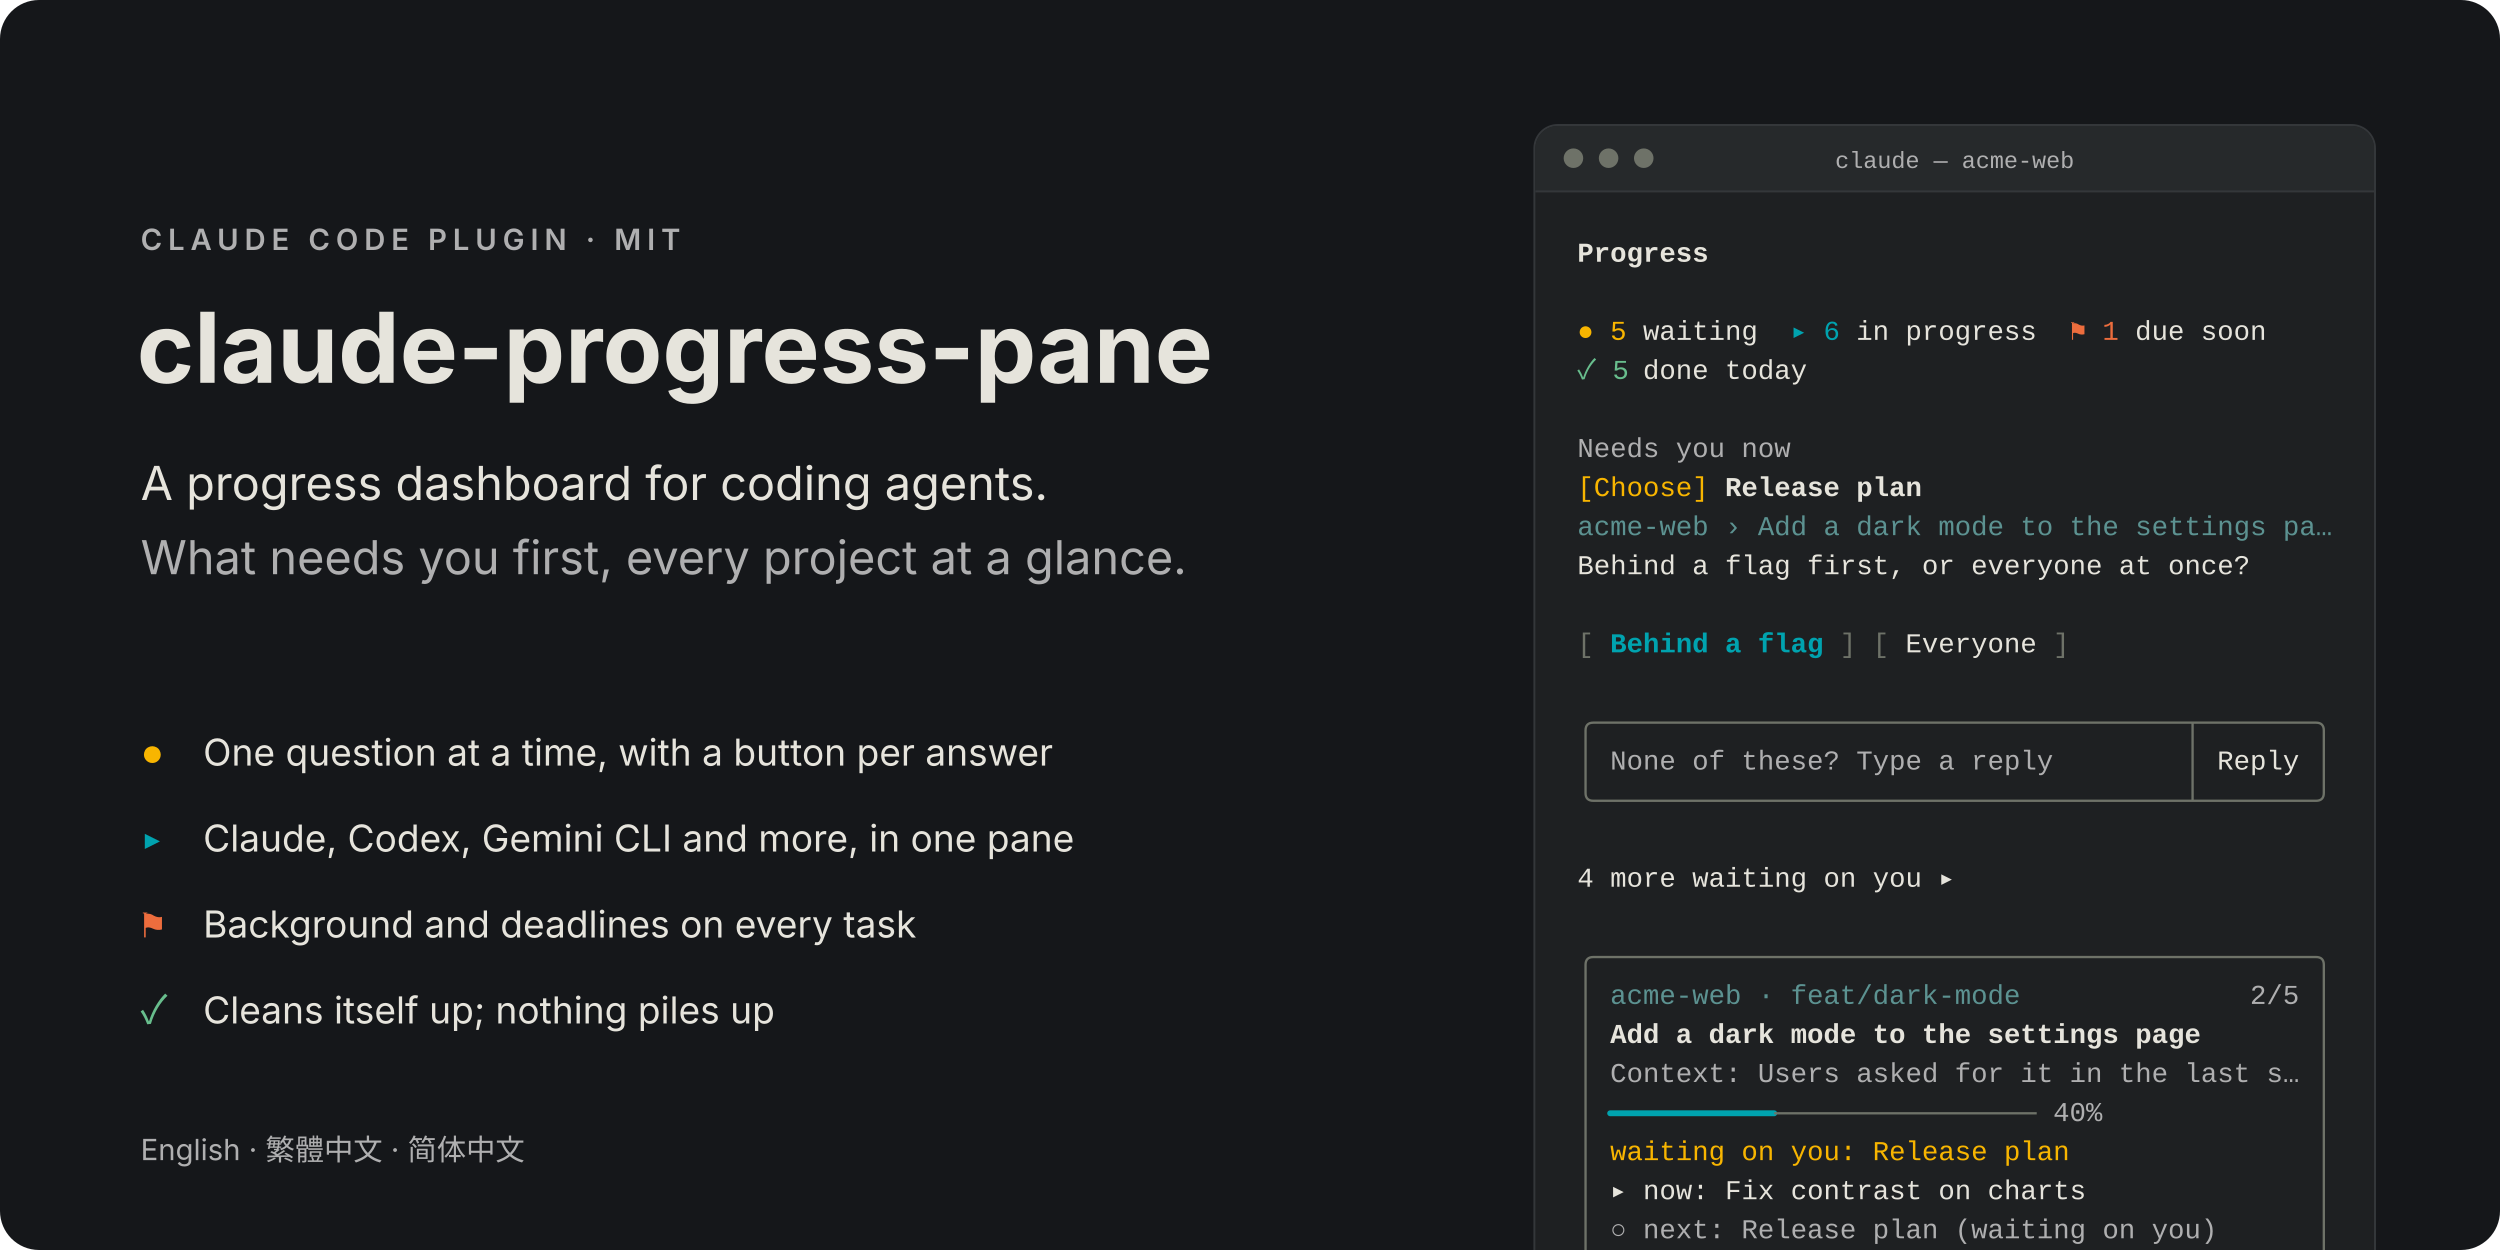
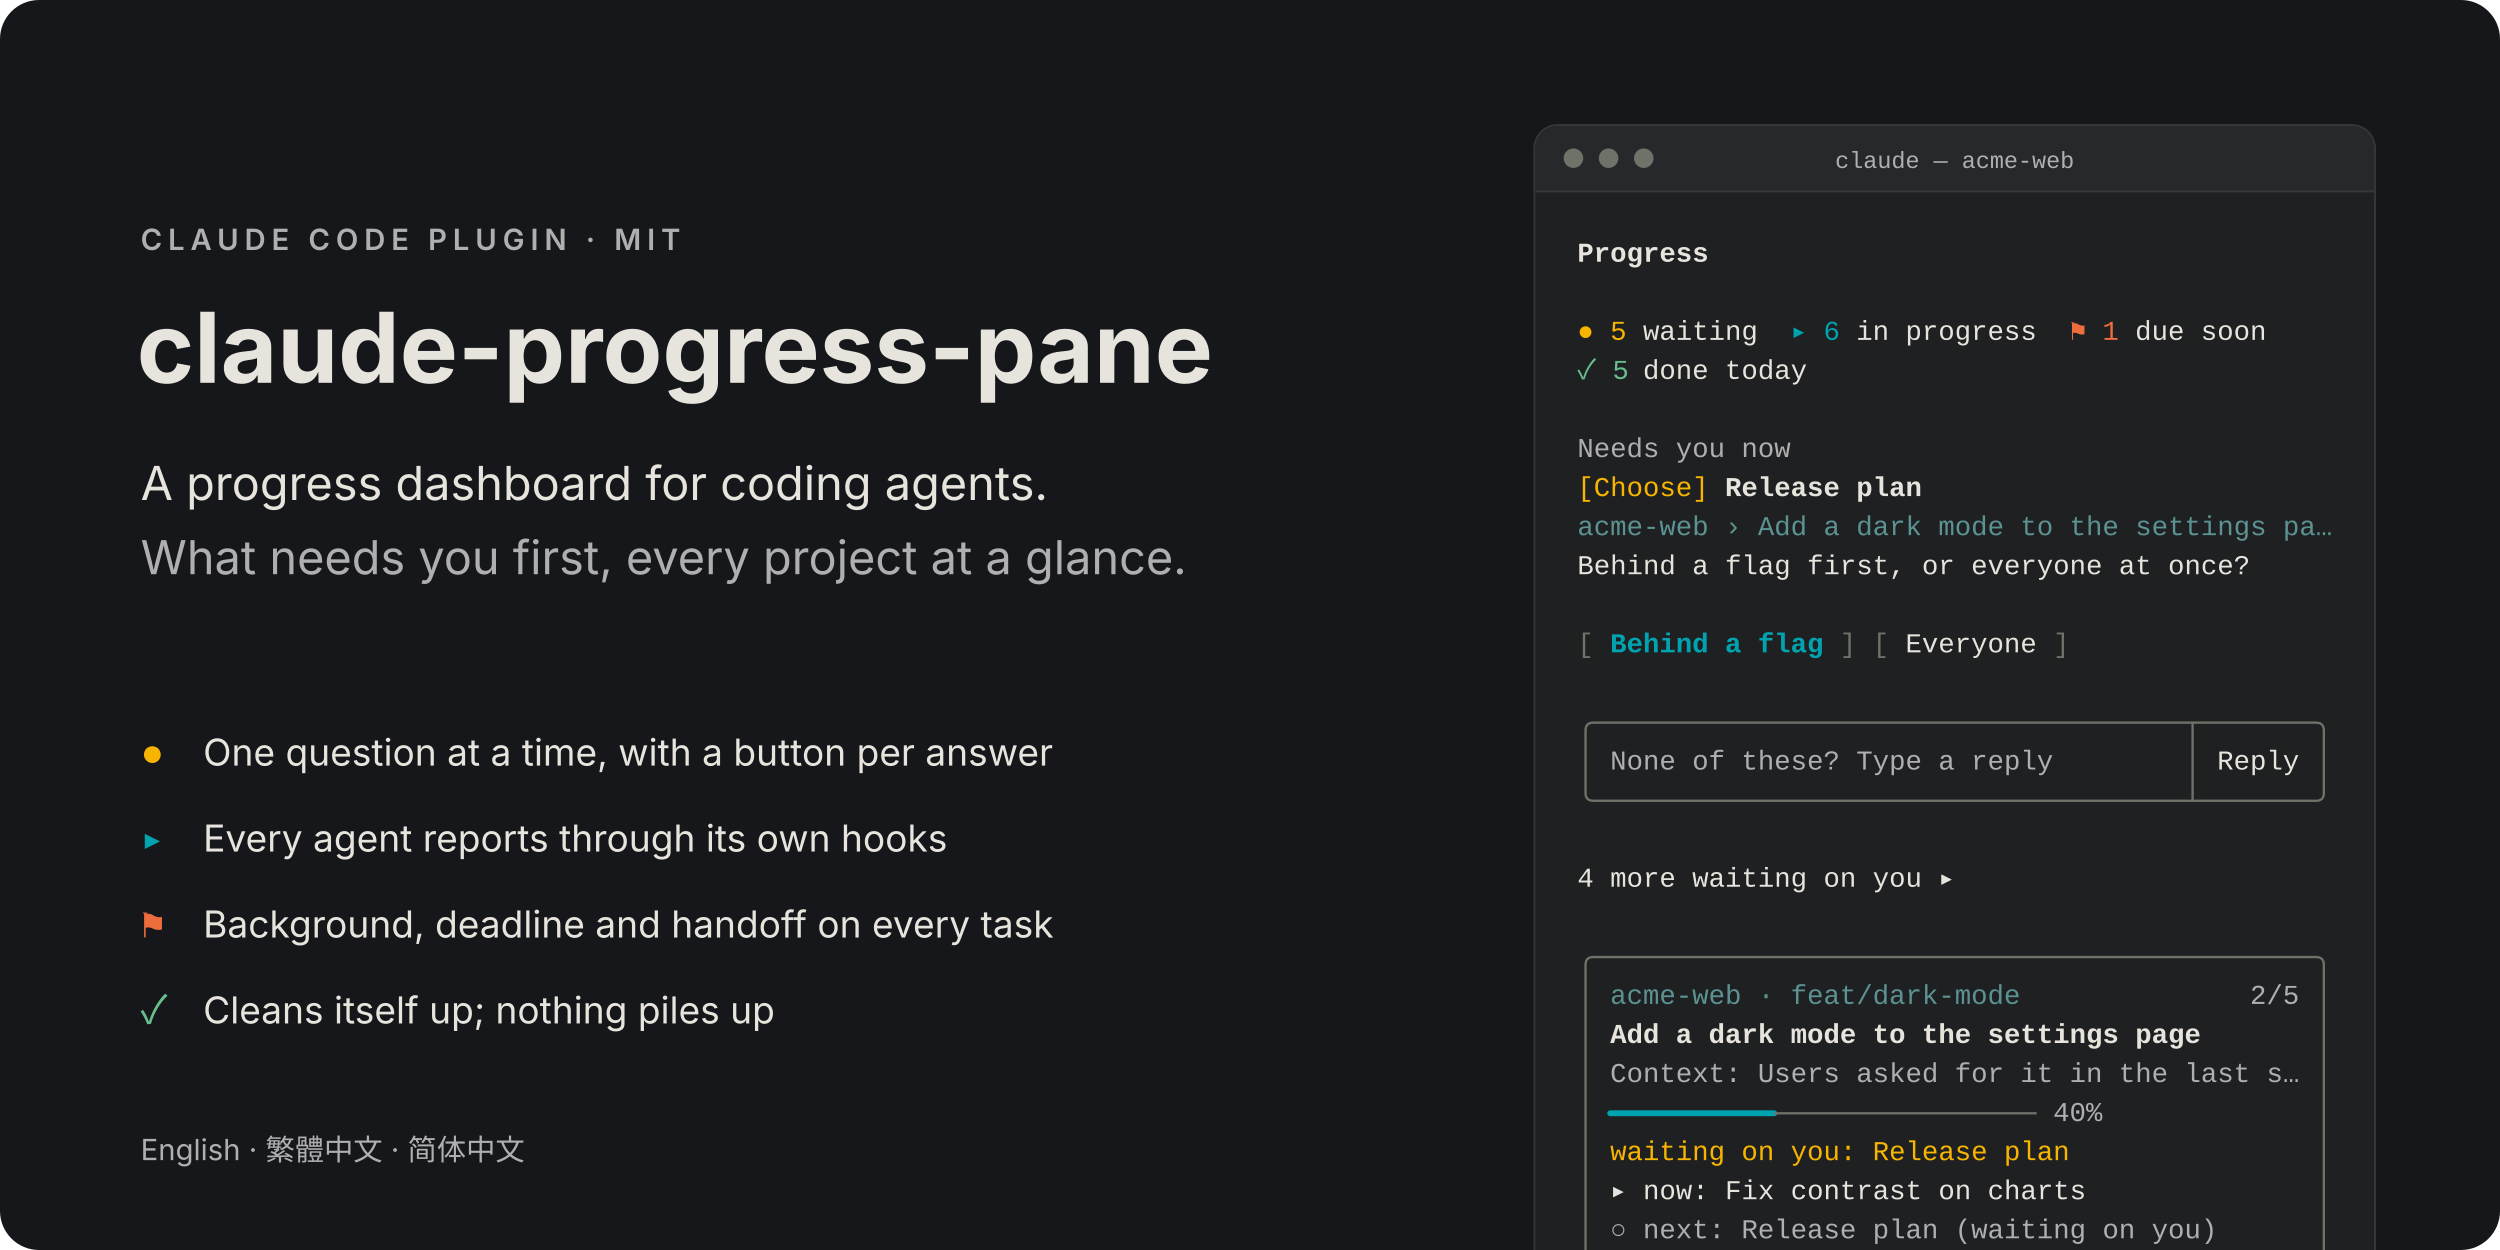
<svg xmlns="http://www.w3.org/2000/svg" width="1280" height="640" viewBox="0 0 1280 640" role="img" aria-label="claude-progress-pane: A progress dashboard for coding agents. What needs you first, every project at a glance.">
  <defs>
    <clipPath id="edge">
      <rect width="1280" height="640" rx="20" />
    </clipPath>
  </defs>
  <g clip-path="url(#edge)">
    <rect width="1280" height="640" fill="#15171a" />
    <text x="72" y="128" font-family="-apple-system, BlinkMacSystemFont, 'Segoe UI', 'Noto Sans TC', 'Noto Sans SC', 'PingFang TC', 'Microsoft JhengHei', 'Microsoft YaHei', sans-serif" font-size="15" font-weight="600" letter-spacing="3" fill="#afafb0">CLAUDE CODE PLUGIN  ·  MIT</text>
    <text x="70" y="196" font-family="-apple-system, BlinkMacSystemFont, 'Segoe UI', 'Noto Sans TC', 'Noto Sans SC', 'PingFang TC', 'Microsoft JhengHei', 'Microsoft YaHei', sans-serif" font-size="50" font-weight="700" fill="#e6e4dc">claude-progress-pane</text>
    <text x="72" y="256" font-family="-apple-system, BlinkMacSystemFont, 'Segoe UI', 'Noto Sans TC', 'Noto Sans SC', 'PingFang TC', 'Microsoft JhengHei', 'Microsoft YaHei', sans-serif" font-size="24" fill="#e6e4dc">A progress dashboard for coding agents.</text>
    <text x="72" y="294" font-family="-apple-system, BlinkMacSystemFont, 'Segoe UI', 'Noto Sans TC', 'Noto Sans SC', 'PingFang TC', 'Microsoft JhengHei', 'Microsoft YaHei', sans-serif" font-size="24" fill="#afafb0">What needs you first, every project at a glance.</text>
    <text x="72" y="392" font-family="ui-monospace, SFMono-Regular, Menlo, Consolas, 'Liberation Mono', 'Noto Sans Mono CJK TC', 'Noto Sans CJK TC', 'PingFang TC', 'Microsoft JhengHei', monospace" font-size="20" fill="#F8B500">●</text>
    <text x="104" y="392" font-family="-apple-system, BlinkMacSystemFont, 'Segoe UI', 'Noto Sans TC', 'Noto Sans SC', 'PingFang TC', 'Microsoft JhengHei', 'Microsoft YaHei', sans-serif" font-size="19" fill="#e6e4dc">One question at a time, with a button per answer</text>
    <text x="72" y="436" font-family="ui-monospace, SFMono-Regular, Menlo, Consolas, 'Liberation Mono', 'Noto Sans Mono CJK TC', 'Noto Sans CJK TC', 'PingFang TC', 'Microsoft JhengHei', monospace" font-size="20" fill="#00A3AF">▸</text>
-     <text x="104" y="436" font-family="-apple-system, BlinkMacSystemFont, 'Segoe UI', 'Noto Sans TC', 'Noto Sans SC', 'PingFang TC', 'Microsoft JhengHei', 'Microsoft YaHei', sans-serif" font-size="19" fill="#e6e4dc">Claude, Codex, Gemini CLI and more, in one pane</text>
+     <text x="104" y="436" font-family="-apple-system, BlinkMacSystemFont, 'Segoe UI', 'Noto Sans TC', 'Noto Sans SC', 'PingFang TC', 'Microsoft JhengHei', 'Microsoft YaHei', sans-serif" font-size="19" fill="#e6e4dc">Every agent reports through its own hooks</text>
    <text x="72" y="480" font-family="ui-monospace, SFMono-Regular, Menlo, Consolas, 'Liberation Mono', 'Noto Sans Mono CJK TC', 'Noto Sans CJK TC', 'PingFang TC', 'Microsoft JhengHei', monospace" font-size="20" fill="#ED6D3D">⚑</text>
-     <text x="104" y="480" font-family="-apple-system, BlinkMacSystemFont, 'Segoe UI', 'Noto Sans TC', 'Noto Sans SC', 'PingFang TC', 'Microsoft JhengHei', 'Microsoft YaHei', sans-serif" font-size="19" fill="#e6e4dc">Background and deadlines on every task</text>
+     <text x="104" y="480" font-family="-apple-system, BlinkMacSystemFont, 'Segoe UI', 'Noto Sans TC', 'Noto Sans SC', 'PingFang TC', 'Microsoft JhengHei', 'Microsoft YaHei', sans-serif" font-size="19" fill="#e6e4dc">Background, deadline and handoff on every task</text>
    <text x="72" y="524" font-family="ui-monospace, SFMono-Regular, Menlo, Consolas, 'Liberation Mono', 'Noto Sans Mono CJK TC', 'Noto Sans CJK TC', 'PingFang TC', 'Microsoft JhengHei', monospace" font-size="20" fill="#68BE8D">✓</text>
    <text x="104" y="524" font-family="-apple-system, BlinkMacSystemFont, 'Segoe UI', 'Noto Sans TC', 'Noto Sans SC', 'PingFang TC', 'Microsoft JhengHei', 'Microsoft YaHei', sans-serif" font-size="19" fill="#e6e4dc">Cleans itself up; nothing piles up</text>
    <text x="72" y="594" font-family="-apple-system, BlinkMacSystemFont, 'Segoe UI', 'Noto Sans TC', 'Noto Sans SC', 'PingFang TC', 'Microsoft JhengHei', 'Microsoft YaHei', sans-serif" font-size="15" fill="#afafb0">English  ·  繁體中文  ·  简体中文</text>
    <g transform="translate(785.6 64)">
      <rect width="430.4" height="738" rx="12" fill="#1e2022" stroke="#34373a" />
      <path d="M12 0.5h406.4a11.5 11.5 0 0 1 11.5 11.5v22h-429.4v-22a11.5 11.5 0 0 1 11.5-11.5z" fill="#26292b" />
      <line x1="0.5" y1="34" x2="429.9" y2="34" stroke="#34373a" />
      <g fill="#6E7268">
        <circle cx="20" cy="17" r="5" />
        <circle cx="38" cy="17" r="5" />
        <circle cx="56" cy="17" r="5" />
      </g>
      <text x="215.2" y="22" text-anchor="middle" font-family="ui-monospace, SFMono-Regular, Menlo, Consolas, 'Liberation Mono', 'Noto Sans Mono CJK TC', 'Noto Sans CJK TC', 'PingFang TC', 'Microsoft JhengHei', monospace" font-size="12" fill="#AFAFB0">claude  —  acme-web</text>
      <g font-family="ui-monospace, SFMono-Regular, Menlo, Consolas, 'Liberation Mono', 'Noto Sans Mono CJK TC', 'Noto Sans CJK TC', 'PingFang TC', 'Microsoft JhengHei', monospace" font-size="14" style="white-space:pre" xml:space="preserve">
        <path d="M38.8 506h84" fill="none" stroke="#00A3AF" stroke-width="3" stroke-linecap="round" />
        <path d="M26.2 316V310q0 -4 4 -4H30.4M30.4 306h302.4M332.8 306h8.4M337 306V316M341.2 306h58.8M400 306H400.2q4 0 4 4V316M26.2 316v20M337 316v20M404.2 316v20M26.2 336V342q0 4 4 4H30.4M30.4 346h302.4M332.8 346h8.4M337 346V336M341.2 346h58.8M400 346H400.2q4 0 4 -4V336M26.2 436V430q0 -4 4 -4H30.4M30.4 426h369.6M400 426H400.2q4 0 4 4V436M26.2 436v20M404.2 436v20M26.2 456v20M404.2 456v20M26.2 476v20M404.2 476v20M26.2 496v20M122.8 506h134.4M404.2 496v20M26.2 516v20M404.2 516v20M26.2 536v20M404.2 536v20M26.2 556v20M404.2 556v20M26.2 576v20M404.2 576v20" fill="none" stroke="#6E7268" stroke-width="1.2" stroke-linecap="butt" />
        <text x="22.0" y="70" textLength="67.2" lengthAdjust="spacingAndGlyphs" fill="#e6e4dc" font-weight="700">Progress</text>
        <text x="22.0" y="110" textLength="25.2" lengthAdjust="spacingAndGlyphs" fill="#F8B500">● 5</text>
        <text x="55.6" y="110" textLength="58.8" lengthAdjust="spacingAndGlyphs" fill="#e6e4dc">waiting</text>
        <text x="131.2" y="110" textLength="25.2" lengthAdjust="spacingAndGlyphs" fill="#00A3AF">▸ 6</text>
        <text x="164.8" y="110" textLength="92.4" lengthAdjust="spacingAndGlyphs" fill="#e6e4dc">in progress</text>
        <text x="274.0" y="110" textLength="25.2" lengthAdjust="spacingAndGlyphs" fill="#ED6D3D">⚑ 1</text>
        <text x="307.6" y="110" textLength="67.2" lengthAdjust="spacingAndGlyphs" fill="#e6e4dc">due soon</text>
        <text x="22.0" y="130" textLength="25.2" lengthAdjust="spacingAndGlyphs" fill="#68BE8D">✓ 5</text>
        <text x="55.6" y="130" textLength="84.0" lengthAdjust="spacingAndGlyphs" fill="#e6e4dc">done today</text>
        <text x="22.0" y="170" textLength="109.2" lengthAdjust="spacingAndGlyphs" fill="#AFAFB0">Needs you now</text>
        <text x="22.0" y="190" textLength="67.2" lengthAdjust="spacingAndGlyphs" fill="#F8B500">[Choose]</text>
        <text x="97.6" y="190" textLength="100.8" lengthAdjust="spacingAndGlyphs" fill="#e6e4dc" font-weight="700">Release plan</text>
        <text x="22.0" y="210" textLength="386.4" lengthAdjust="spacingAndGlyphs" fill="#5C9291">acme-web › Add a dark mode to the settings pa…</text>
        <text x="22.0" y="230" textLength="344.4" lengthAdjust="spacingAndGlyphs" fill="#e6e4dc">Behind a flag first, or everyone at once?</text>
        <text x="22.0" y="270" textLength="8.4" lengthAdjust="spacingAndGlyphs" fill="#6E7268">[</text>
        <text x="38.8" y="270" textLength="109.2" lengthAdjust="spacingAndGlyphs" fill="#00A3AF" font-weight="700">Behind a flag</text>
        <text x="156.4" y="270" textLength="8.4" lengthAdjust="spacingAndGlyphs" fill="#6E7268">]</text>
        <text x="173.2" y="270" textLength="8.4" lengthAdjust="spacingAndGlyphs" fill="#6E7268">[</text>
        <text x="190.0" y="270" textLength="67.2" lengthAdjust="spacingAndGlyphs" fill="#e6e4dc">Everyone</text>
        <text x="265.6" y="270" textLength="8.4" lengthAdjust="spacingAndGlyphs" fill="#6E7268">]</text>
        <text x="38.8" y="330" textLength="226.8" lengthAdjust="spacingAndGlyphs" fill="#AFAFB0">None of these? Type a reply</text>
        <text x="349.6" y="330" textLength="42.0" lengthAdjust="spacingAndGlyphs" fill="#e6e4dc">Reply</text>
        <text x="22.0" y="390" textLength="193.2" lengthAdjust="spacingAndGlyphs" fill="#e6e4dc">4 more waiting on you ▸</text>
        <text x="38.8" y="450" textLength="210.0" lengthAdjust="spacingAndGlyphs" fill="#5C9291">acme-web · feat/dark-mode</text>
        <text x="366.4" y="450" textLength="25.2" lengthAdjust="spacingAndGlyphs" fill="#AFAFB0">2/5</text>
        <text x="38.8" y="470" textLength="302.4" lengthAdjust="spacingAndGlyphs" fill="#e6e4dc" font-weight="700">Add a dark mode to the settings page</text>
        <text x="38.8" y="490" textLength="352.8" lengthAdjust="spacingAndGlyphs" fill="#AFAFB0">Context: Users asked for it in the last s…</text>
        <text x="265.6" y="510" textLength="25.2" lengthAdjust="spacingAndGlyphs" fill="#AFAFB0">40%</text>
        <text x="38.8" y="530" textLength="235.2" lengthAdjust="spacingAndGlyphs" fill="#F8B500">waiting on you: Release plan</text>
        <text x="38.8" y="550" textLength="243.6" lengthAdjust="spacingAndGlyphs" fill="#e6e4dc">▸ now: Fix contrast on charts</text>
        <text x="38.8" y="570" textLength="310.8" lengthAdjust="spacingAndGlyphs" fill="#AFAFB0">○ next: Release plan (waiting on you)</text>
        <text x="38.8" y="590" textLength="344.4" lengthAdjust="spacingAndGlyphs" fill="#00A3AF" text-decoration="underline">PR #128 · CI running · waiting for review</text>
        <text x="391.6" y="590" textLength="8.4" lengthAdjust="spacingAndGlyphs" fill="#00A3AF">●</text>
      </g>
    </g>
  </g>
</svg>
